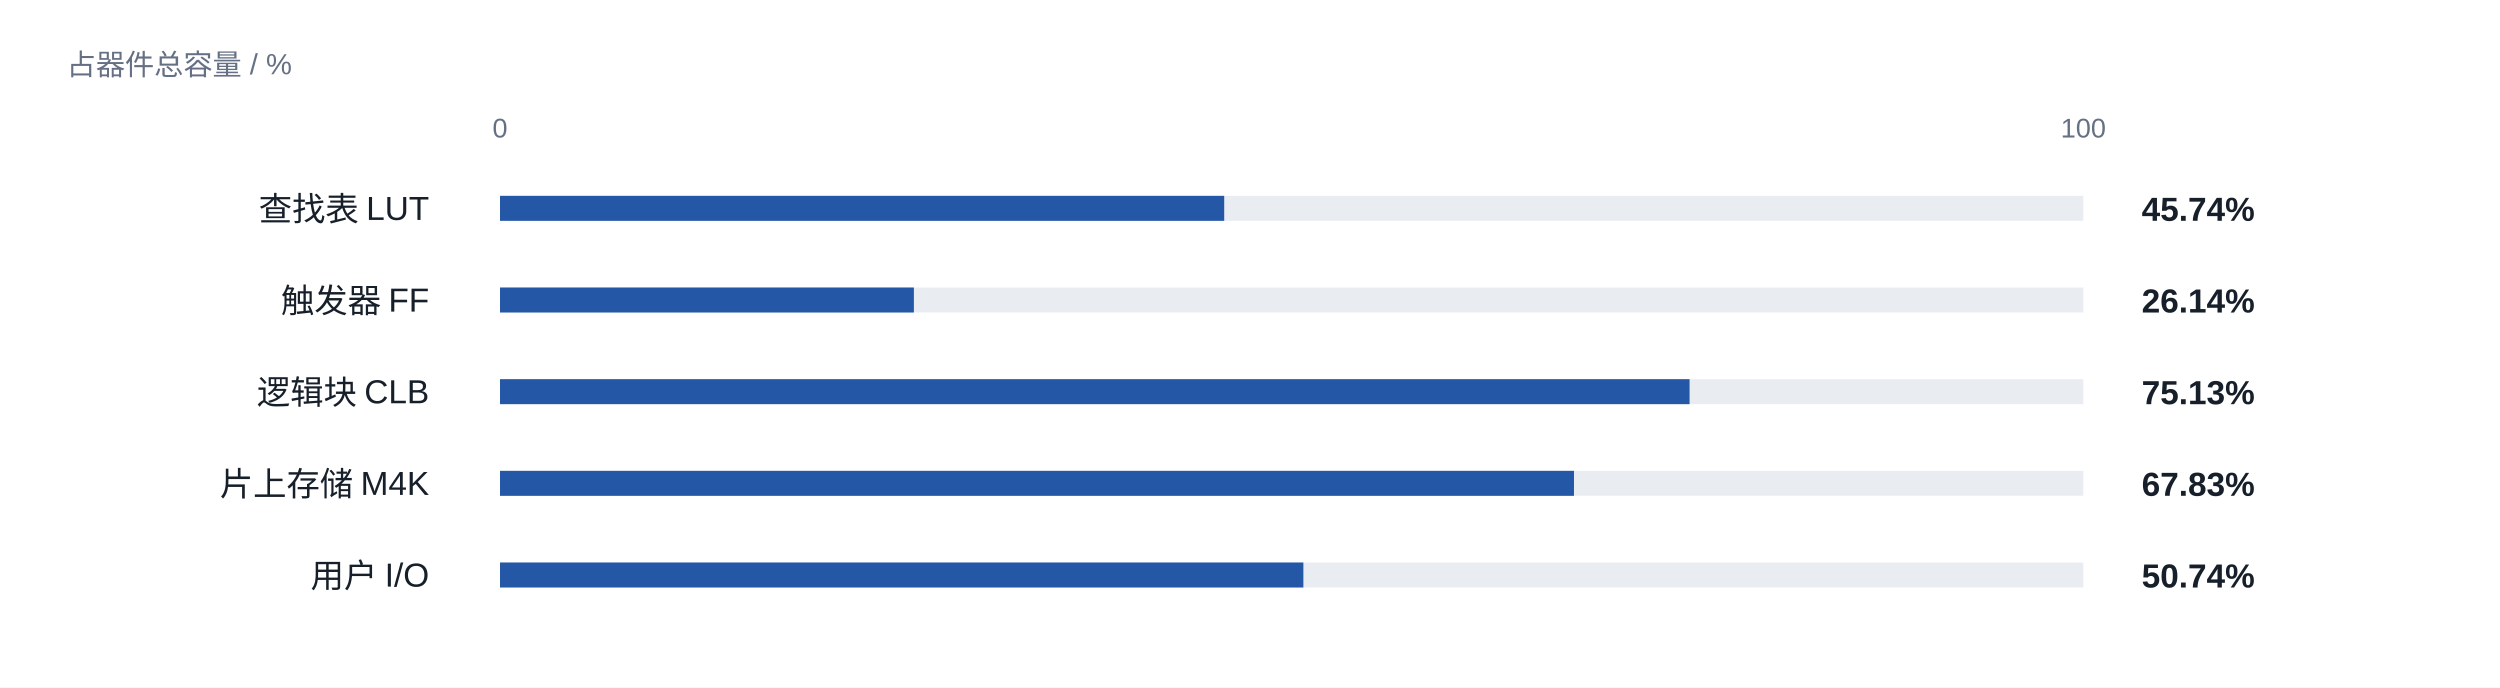
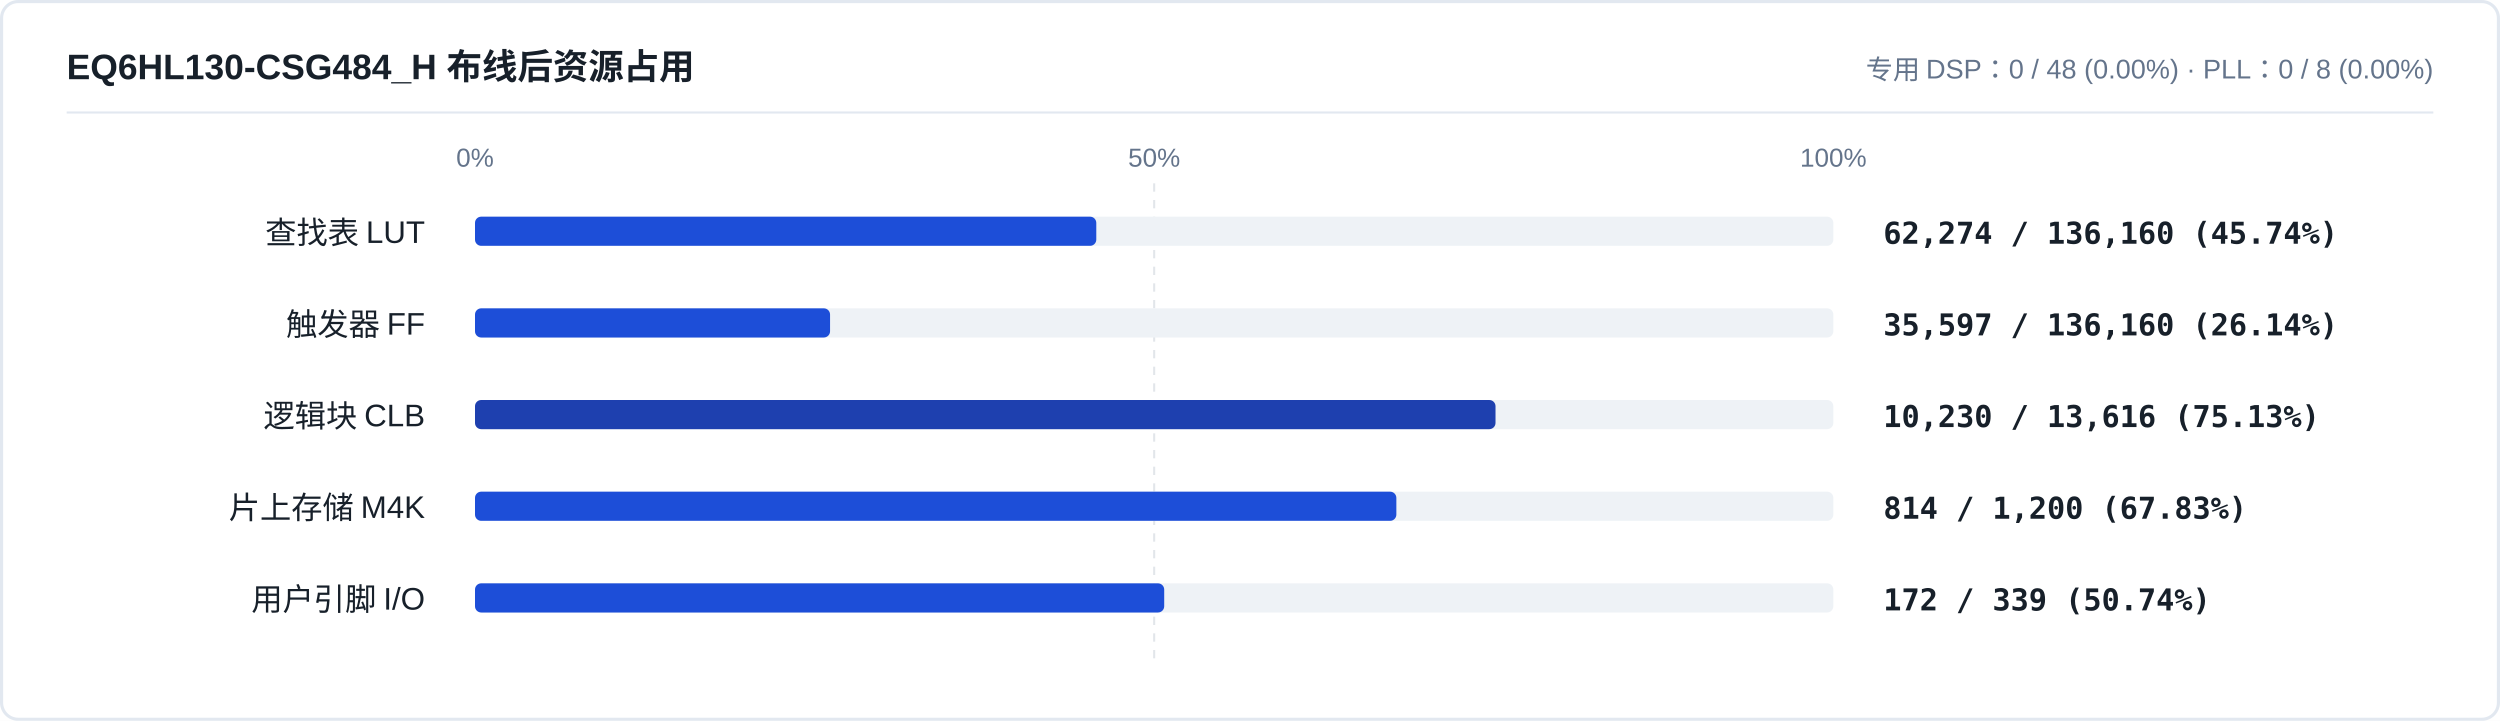
- <svg xmlns="http://www.w3.org/2000/svg" width="1200" height="330" viewBox="0 0 1200 330">
-   <rect width="1200" height="330" fill="#FFFFFF" />
-   <text x="32.0" y="36.0" font-family="Arial, PingFang SC, Hiragino Sans GB, Microsoft YaHei, sans-serif" font-size="14" font-weight="400" fill="#667085" text-anchor="start">占器件总容量 / %</text>
-   <text x="240.0" y="66.0" font-family="Arial, PingFang SC, Hiragino Sans GB, Microsoft YaHei, sans-serif" font-size="13" font-weight="400" fill="#667085" text-anchor="middle">0</text>
-   <text x="1000.0" y="66.0" font-family="Arial, PingFang SC, Hiragino Sans GB, Microsoft YaHei, sans-serif" font-size="13" font-weight="400" fill="#667085" text-anchor="middle">100</text>
-   <text x="206.0" y="106.0" font-family="Arial, PingFang SC, Hiragino Sans GB, Microsoft YaHei, sans-serif" font-size="16" font-weight="400" fill="#17202A" text-anchor="end">查找表  LUT</text>
-   <rect x="240" y="94" width="760" height="12" fill="#E9EDF2" />
-   <rect x="240" y="94" width="347.62" height="12" fill="#2457A6" />
-   <text x="1028.0" y="106.0" font-family="Arial, PingFang SC, Hiragino Sans GB, Microsoft YaHei, sans-serif" font-size="16" font-weight="600" fill="#17202A" text-anchor="start">45.74%</text>
-   <text x="206.0" y="150.0" font-family="Arial, PingFang SC, Hiragino Sans GB, Microsoft YaHei, sans-serif" font-size="16" font-weight="400" fill="#17202A" text-anchor="end">触发器  FF</text>
-   <rect x="240" y="138" width="760" height="12" fill="#E9EDF2" />
-   <rect x="240" y="138" width="198.66" height="12" fill="#2457A6" />
-   <text x="1028.0" y="150.0" font-family="Arial, PingFang SC, Hiragino Sans GB, Microsoft YaHei, sans-serif" font-size="16" font-weight="600" fill="#17202A" text-anchor="start">26.14%</text>
-   <text x="206.0" y="194.0" font-family="Arial, PingFang SC, Hiragino Sans GB, Microsoft YaHei, sans-serif" font-size="16" font-weight="400" fill="#17202A" text-anchor="end">逻辑块  CLB</text>
-   <rect x="240" y="182" width="760" height="12" fill="#E9EDF2" />
-   <rect x="240" y="182" width="570.99" height="12" fill="#2457A6" />
-   <text x="1028.0" y="194.0" font-family="Arial, PingFang SC, Hiragino Sans GB, Microsoft YaHei, sans-serif" font-size="16" font-weight="600" fill="#17202A" text-anchor="start">75.13%</text>
-   <text x="206.0" y="238.0" font-family="Arial, PingFang SC, Hiragino Sans GB, Microsoft YaHei, sans-serif" font-size="16" font-weight="400" fill="#17202A" text-anchor="end">片上存储  M4K</text>
-   <rect x="240" y="226" width="760" height="12" fill="#E9EDF2" />
-   <rect x="240" y="226" width="515.51" height="12" fill="#2457A6" />
-   <text x="1028.0" y="238.0" font-family="Arial, PingFang SC, Hiragino Sans GB, Microsoft YaHei, sans-serif" font-size="16" font-weight="600" fill="#17202A" text-anchor="start">67.83%</text>
-   <text x="206.0" y="282.0" font-family="Arial, PingFang SC, Hiragino Sans GB, Microsoft YaHei, sans-serif" font-size="16" font-weight="400" fill="#17202A" text-anchor="end">用户 I/O</text>
-   <rect x="240" y="270" width="760" height="12" fill="#E9EDF2" />
-   <rect x="240" y="270" width="385.62" height="12" fill="#2457A6" />
-   <text x="1028.0" y="282.0" font-family="Arial, PingFang SC, Hiragino Sans GB, Microsoft YaHei, sans-serif" font-size="16" font-weight="600" fill="#17202A" text-anchor="start">50.74%</text>
+ <svg xmlns="http://www.w3.org/2000/svg" width="1200" height="346" viewBox="0 0 1200 346">
+   <rect width="1200" height="346" fill="#FFFFFF" />
+   <rect x="0.75" y="0.75" width="1198.5" height="344.5" rx="8" fill="none" stroke="#E2E8F0" stroke-width="1.5" />
+   <text x="32.0" y="38.0" font-family="PingFang SC, Hiragino Sans GB, Microsoft YaHei, Arial, sans-serif" font-size="17" font-weight="700" fill="#17202A" text-anchor="start">EQ6HL130-CSG484_H 布线后资源占用</text>
+   <text x="1168.0" y="38.0" font-family="PingFang SC, Hiragino Sans GB, Microsoft YaHei, Arial, sans-serif" font-size="13" font-weight="500" fill="#64748B" text-anchor="end">专用 DSP：0 / 48 (0.00%) · PLL：0 / 8 (0.00%)</text>
+   <line x1="32" y1="54" x2="1168" y2="54" stroke="#E2E8F0" stroke-width="1" />
+   <text x="228.0" y="80.0" font-family="PingFang SC, Hiragino Sans GB, Microsoft YaHei, Arial, sans-serif" font-size="12.5" font-weight="400" fill="#64748B" text-anchor="middle">0%</text>
+   <text x="554.0" y="80.0" font-family="PingFang SC, Hiragino Sans GB, Microsoft YaHei, Arial, sans-serif" font-size="12.5" font-weight="400" fill="#64748B" text-anchor="middle">50%</text>
+   <text x="880.0" y="80.0" font-family="PingFang SC, Hiragino Sans GB, Microsoft YaHei, Arial, sans-serif" font-size="12.5" font-weight="400" fill="#64748B" text-anchor="middle">100%</text>
+   <line x1="554.0" y1="88" x2="554.0" y2="316" stroke="#E2E6EA" stroke-dasharray="4 4" stroke-width="1" />
+   <text x="204.0" y="117.0" font-family="PingFang SC, Hiragino Sans GB, Microsoft YaHei, Arial, sans-serif" font-size="15" font-weight="500" fill="#17202A" text-anchor="end">查找表  LUT</text>
+   <rect x="228" y="104" width="652" height="14" rx="3" fill="#EEF2F6" />
+   <rect x="228" y="104" width="298.22" height="14" rx="3" fill="#1D4ED8" />
+   <text x="904.0" y="117.0" font-family="Menlo, Consolas, Monaco, monospace" font-size="14.5" font-weight="600" fill="#17202A" text-anchor="start">62,274 / 136,160  (45.74%)</text>
+   <text x="204.0" y="161.0" font-family="PingFang SC, Hiragino Sans GB, Microsoft YaHei, Arial, sans-serif" font-size="15" font-weight="500" fill="#17202A" text-anchor="end">触发器  FF</text>
+   <rect x="228" y="148" width="652" height="14" rx="3" fill="#EEF2F6" />
+   <rect x="228" y="148" width="170.43" height="14" rx="3" fill="#1D4ED8" />
+   <text x="904.0" y="161.0" font-family="Menlo, Consolas, Monaco, monospace" font-size="14.5" font-weight="600" fill="#17202A" text-anchor="start">35,597 / 136,160  (26.14%)</text>
+   <text x="204.0" y="205.0" font-family="PingFang SC, Hiragino Sans GB, Microsoft YaHei, Arial, sans-serif" font-size="15" font-weight="500" fill="#17202A" text-anchor="end">逻辑块  CLB</text>
+   <rect x="228" y="192" width="652" height="14" rx="3" fill="#EEF2F6" />
+   <rect x="228" y="192" width="489.85" height="14" rx="3" fill="#1E40AF" />
+   <text x="904.0" y="205.0" font-family="Menlo, Consolas, Monaco, monospace" font-size="14.5" font-weight="600" fill="#17202A" text-anchor="start">10,230 / 13,616  (75.13%)</text>
+   <text x="204.0" y="249.0" font-family="PingFang SC, Hiragino Sans GB, Microsoft YaHei, Arial, sans-serif" font-size="15" font-weight="500" fill="#17202A" text-anchor="end">片上存储  M4K</text>
+   <rect x="228" y="236" width="652" height="14" rx="3" fill="#EEF2F6" />
+   <rect x="228" y="236" width="442.25" height="14" rx="3" fill="#1D4ED8" />
+   <text x="904.0" y="249.0" font-family="Menlo, Consolas, Monaco, monospace" font-size="14.5" font-weight="600" fill="#17202A" text-anchor="start">814 / 1,200  (67.83%)</text>
+   <text x="204.0" y="293.0" font-family="PingFang SC, Hiragino Sans GB, Microsoft YaHei, Arial, sans-serif" font-size="15" font-weight="500" fill="#17202A" text-anchor="end">用户引脚  I/O</text>
+   <rect x="228" y="280" width="652" height="14" rx="3" fill="#EEF2F6" />
+   <rect x="228" y="280" width="330.82" height="14" rx="3" fill="#1D4ED8" />
+   <text x="904.0" y="293.0" font-family="Menlo, Consolas, Monaco, monospace" font-size="14.5" font-weight="600" fill="#17202A" text-anchor="start">172 / 339  (50.74%)</text>
</svg>
